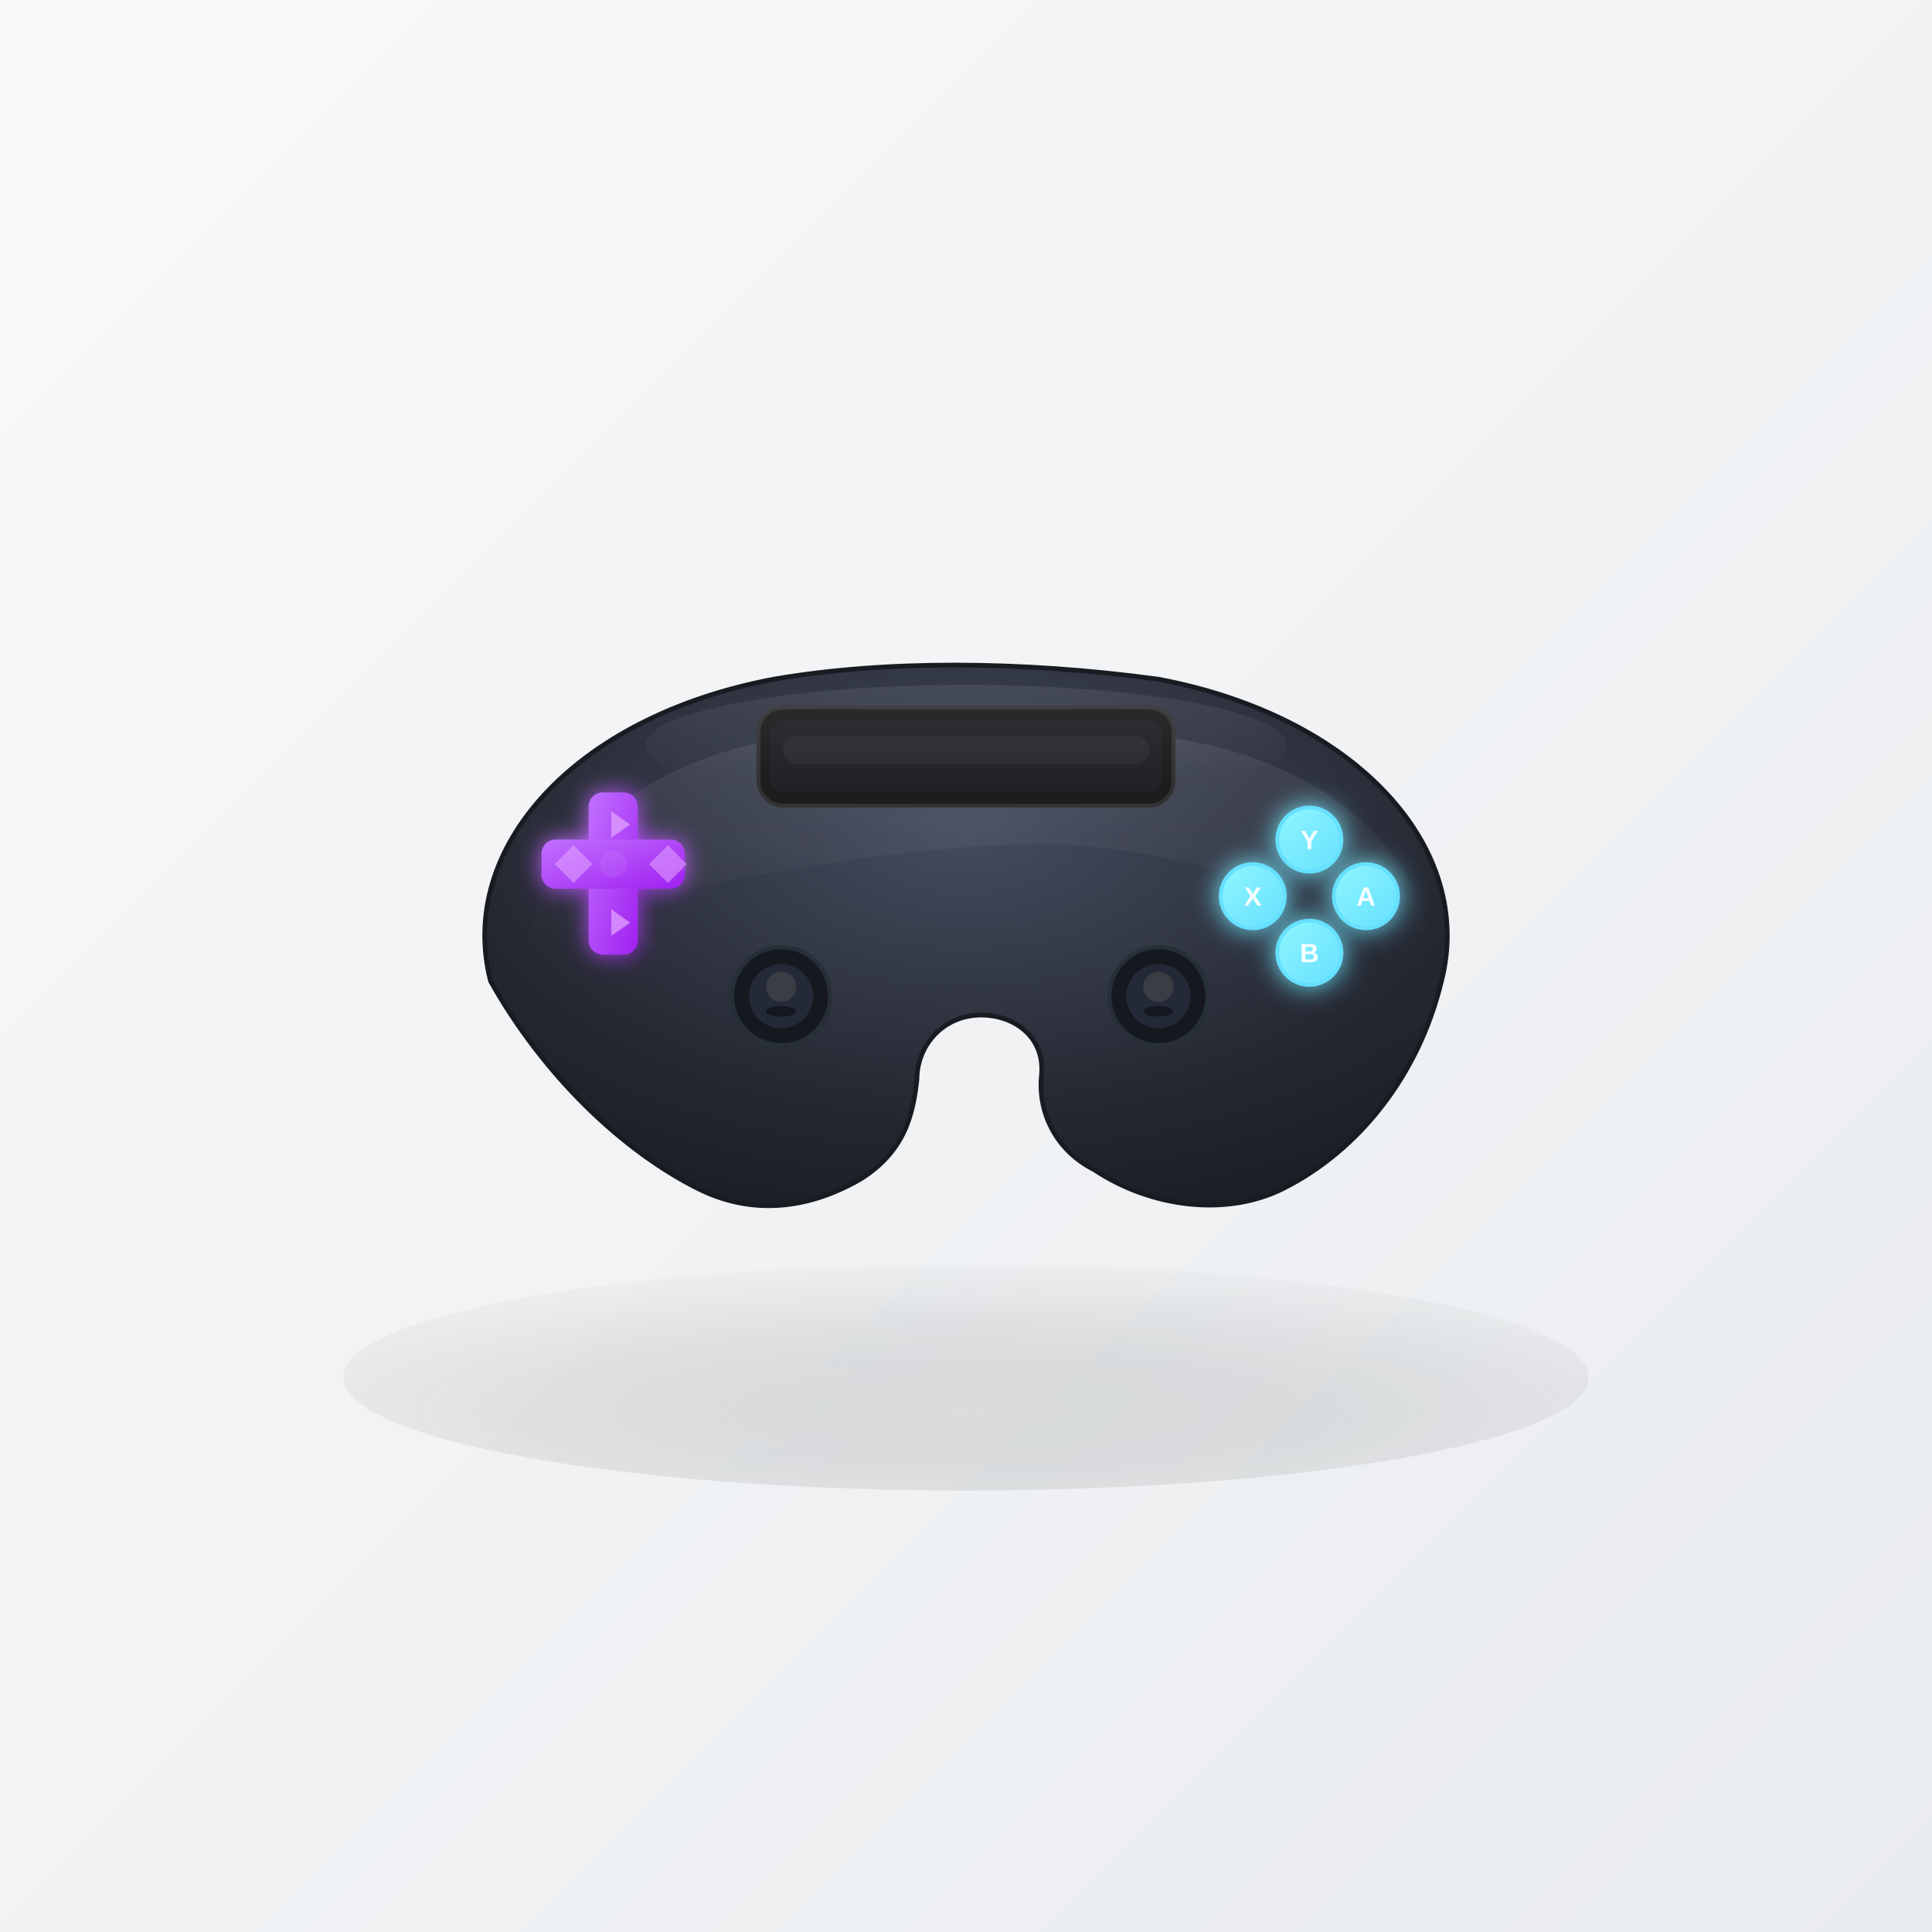
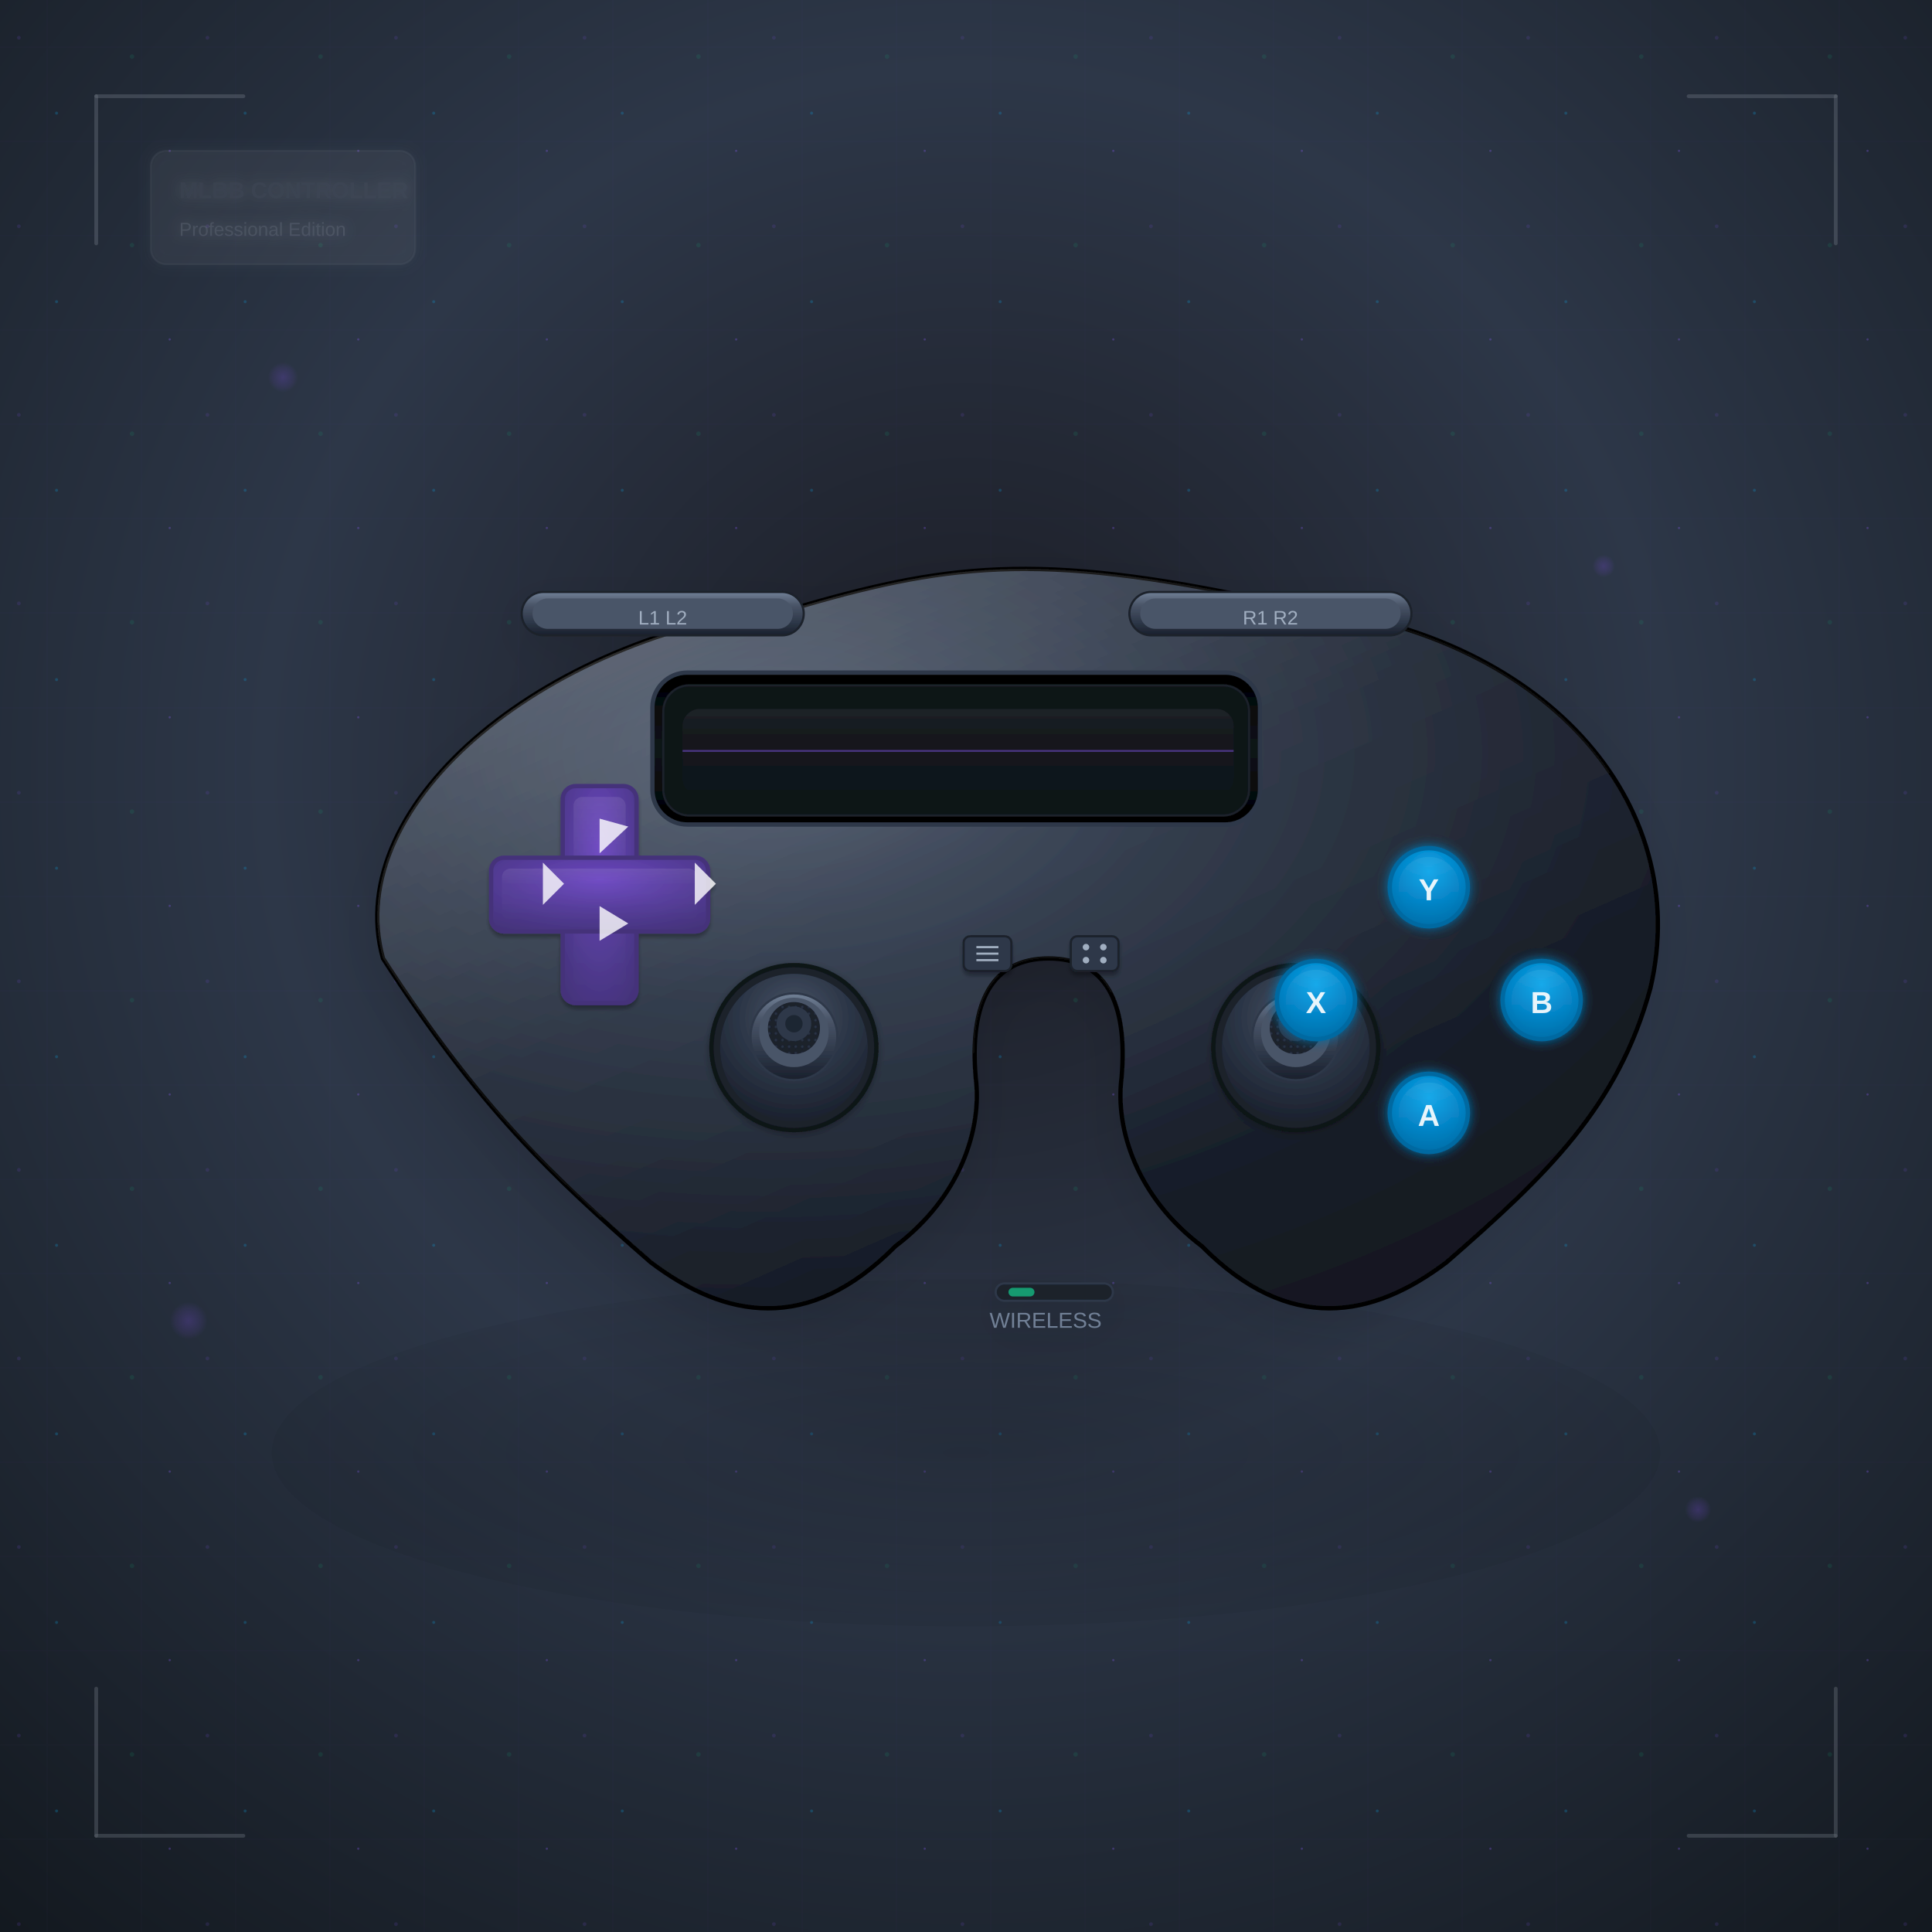
<svg xmlns="http://www.w3.org/2000/svg" width="1024" height="1024" viewBox="0 0 1024 1024">
  <defs>
-     <linearGradient id="bg" x1="0" y1="0" x2="1" y2="1">
-       <stop offset="0%" stop-color="#F8F9FA" />
-       <stop offset="100%" stop-color="#E9ECEF" />
+     <radialGradient id="animated-bg" cx="0.5" cy="0.4" r="1.2">
+       <stop offset="0%" stop-color="#1A1B23">
+         <animate attributeName="stop-color" values="#1A1B23;#2D1B69;#1A1B23" dur="8s" repeatCount="indefinite" />
+       </stop>
+       <stop offset="30%" stop-color="#2D3748">
+         <animate attributeName="stop-color" values="#2D3748;#4A5568;#2D3748" dur="6s" repeatCount="indefinite" />
+       </stop>
+       <stop offset="70%" stop-color="#0F1419">
+         <animate attributeName="stop-color" values="#0F1419;#1A202C;#0F1419" dur="10s" repeatCount="indefinite" />
+       </stop>
+       <stop offset="100%" stop-color="#000000" />
+     </radialGradient>
+     <pattern id="particles" patternUnits="userSpaceOnUse" width="100" height="100">
+       <circle cx="10" cy="20" r="1" fill="rgba(107, 70, 193, 0.3)">
+         <animate attributeName="cy" values="20;80;20" dur="4s" repeatCount="indefinite" />
+         <animate attributeName="opacity" values="0.3;0.8;0.3" dur="4s" repeatCount="indefinite" />
+       </circle>
+       <circle cx="30" cy="60" r="0.8" fill="rgba(14, 165, 233, 0.4)">
+         <animate attributeName="cy" values="60;10;60" dur="3s" repeatCount="indefinite" />
+         <animate attributeName="opacity" values="0.4;0.9;0.4" dur="3s" repeatCount="indefinite" />
+       </circle>
+       <circle cx="70" cy="30" r="1.2" fill="rgba(16, 185, 129, 0.2)">
+         <animate attributeName="cy" values="30;90;30" dur="5s" repeatCount="indefinite" />
+         <animate attributeName="opacity" values="0.2;0.7;0.2" dur="5s" repeatCount="indefinite" />
+       </circle>
+       <circle cx="90" cy="80" r="0.6" fill="rgba(139, 92, 246, 0.5)">
+         <animate attributeName="cy" values="80;20;80" dur="3.5s" repeatCount="indefinite" />
+         <animate attributeName="opacity" values="0.5;1;0.5" dur="3.5s" repeatCount="indefinite" />
+       </circle>
+     </pattern>
+     <pattern id="energy-grid" patternUnits="userSpaceOnUse" width="50" height="50">
+       <path d="M0,25 L50,25 M25,0 L25,50" stroke="rgba(107, 70, 193, 0.1)" stroke-width="0.5">
+         <animate attributeName="stroke-opacity" values="0.1;0.6;0.1" dur="2s" repeatCount="indefinite" />
+       </path>
+     </pattern>
+     <radialGradient id="realistic-body" cx="0.3" cy="0.25" r="1.1">
+       <stop offset="0%" stop-color="#4A5568">
+         <animate attributeName="stop-color" values="#4A5568;#5A6578;#4A5568" dur="4s" repeatCount="indefinite" />
+       </stop>
+       <stop offset="30%" stop-color="#2D3748" />
+       <stop offset="60%" stop-color="#1A202C" />
+       <stop offset="100%" stop-color="#0F1419" />
+     </radialGradient>
+     <linearGradient id="natural-lighting" x1="0" y1="0" x2="0.6" y2="0.8">
+       <stop offset="0%" stop-color="rgba(255,255,255,0.4)">
+         <animate attributeName="stop-opacity" values="0.4;0.7;0.4" dur="3s" repeatCount="indefinite" />
+       </stop>
+       <stop offset="25%" stop-color="rgba(255,255,255,0.2)" />
+       <stop offset="60%" stop-color="rgba(255,255,255,0.05)" />
+       <stop offset="100%" stop-color="rgba(0,0,0,0.1)" />
    </linearGradient>
-     <radialGradient id="floor-shadow" cx="0.5" cy="0.65" r="0.7">
-       <stop offset="0%" stop-color="#999" stop-opacity="0.24" />
-       <stop offset="60%" stop-color="#333" stop-opacity="0.08" />
-       <stop offset="100%" stop-color="#000" stop-opacity="0" />
-     </radialGradient>
-     <filter id="glow-purple" x="-60%" y="-60%" width="220%" height="220%">
-       <feGaussianBlur stdDeviation="6" result="coloredBlur" />
+     <radialGradient id="dpad-material" cx="0.5" cy="0.3" r="0.8">
+       <stop offset="0%" stop-color="#6B46C1">
+         <animate attributeName="stop-color" values="#6B46C1;#8B5CF6;#6B46C1" dur="2s" repeatCount="indefinite" />
+       </stop>
+       <stop offset="50%" stop-color="#553C9A" />
+       <stop offset="100%" stop-color="#44337A" />
+     </radialGradient>
+     <radialGradient id="button-material" cx="0.5" cy="0.3" r="0.8">
+       <stop offset="0%" stop-color="#0EA5E9">
+         <animate attributeName="stop-color" values="#0EA5E9;#38BDF8;#0EA5E9" dur="1.5s" repeatCount="indefinite" />
+       </stop>
+       <stop offset="50%" stop-color="#0284C7" />
+       <stop offset="100%" stop-color="#0369A1" />
+     </radialGradient>
+     <radialGradient id="energy-orb" cx="0.5" cy="0.5" r="0.5">
+       <stop offset="0%" stop-color="rgba(107, 70, 193, 0.8)" />
+       <stop offset="70%" stop-color="rgba(107, 70, 193, 0.3)" />
+       <stop offset="100%" stop-color="rgba(107, 70, 193, 0)" />
+     </radialGradient>
+     <filter id="realistic-shadow" x="-50%" y="-30%" width="200%" height="200%">
+       <feDropShadow dx="0" dy="29" stdDeviation="40" flood-color="#000000" flood-opacity="0.4" />
+       <feDropShadow dx="0" dy="14" stdDeviation="23" flood-color="#000000" flood-opacity="0.2" />
+       <feDropShadow dx="0" dy="7" stdDeviation="12" flood-color="#000000" flood-opacity="0.1" />
+     </filter>
+     <filter id="button-depth" x="-30%" y="-30%" width="160%" height="160%">
+       <feDropShadow dx="0" dy="5" stdDeviation="4" flood-color="#000000" flood-opacity="0.6" />
+       <feDropShadow dx="0" dy="2" stdDeviation="1" flood-color="#000000" flood-opacity="0.3" />
+     </filter>
+     <filter id="stick-shadow" x="-40%" y="-40%" width="180%" height="180%">
+       <feDropShadow dx="0" dy="4" stdDeviation="5" flood-color="#000000" flood-opacity="0.5" />
+       <feDropShadow dx="0" dy="1" stdDeviation="2" flood-color="#000000" flood-opacity="0.3" />
+     </filter>
+     <filter id="glow" x="-50%" y="-50%" width="200%" height="200%">
+       <feGaussianBlur stdDeviation="3" result="coloredBlur" />
      <feMerge>
        <feMergeNode in="coloredBlur" />
        <feMergeNode in="SourceGraphic" />
      </feMerge>
    </filter>
-     <filter id="glow-cyan" x="-60%" y="-60%" width="220%" height="220%">
-       <feGaussianBlur stdDeviation="7" result="coloredBlur" />
-       <feMerge>
-         <feMergeNode in="coloredBlur" />
-         <feMergeNode in="SourceGraphic" />
-       </feMerge>
-     </filter>
-     <linearGradient id="dpad-grad" x1="0" y1="0" x2="1" y2="1">
-       <stop offset="0%" stop-color="#C171FF" />
-       <stop offset="100%" stop-color="#A020F0" />
+     <radialGradient id="realistic-floor-shadow" cx="0.5" cy="0.5" r="0.8">
+       <stop offset="0%" stop-color="rgba(0,0,0,0.3)" />
+       <stop offset="40%" stop-color="rgba(0,0,0,0.15)" />
+       <stop offset="70%" stop-color="rgba(0,0,0,0.05)" />
+       <stop offset="100%" stop-color="rgba(0,0,0,0)" />
+     </radialGradient>
+     <radialGradient id="stick-texture" cx="0.5" cy="0.3" r="0.9">
+       <stop offset="0%" stop-color="#4A5568" />
+       <stop offset="40%" stop-color="#2D3748" />
+       <stop offset="80%" stop-color="#1A202C" />
+       <stop offset="100%" stop-color="#0F1419" />
+     </radialGradient>
+     <pattern id="rubber-pattern" patternUnits="userSpaceOnUse" width="3.5" height="3.5">
+       <rect width="3.5" height="3.5" fill="#1A202C" />
+       <circle cx="1.75" cy="1.75" r="0.7" fill="#2D3748" opacity="0.8" />
+     </pattern>
+     <linearGradient id="metal-trigger" x1="0" y1="0" x2="0" y2="1">
+       <stop offset="0%" stop-color="#718096" />
+       <stop offset="30%" stop-color="#4A5568" />
+       <stop offset="70%" stop-color="#2D3748" />
+       <stop offset="100%" stop-color="#1A202C" />
    </linearGradient>
-     <linearGradient id="btn-grad" x1="0" y1="0" x2="1" y2="1">
-       <stop offset="0%" stop-color="#8FF6FF" />
-       <stop offset="100%" stop-color="#66E0FF" />
+     <linearGradient id="screen-material" x1="0" y1="0" x2="0" y2="1">
+       <stop offset="0%" stop-color="#000000" />
+       <stop offset="50%" stop-color="#0F1419" />
+       <stop offset="100%" stop-color="#000000" />
    </linearGradient>
-     <radialGradient id="body-grad" cx="0.5" cy="0.3" r="0.95">
-       <stop offset="0%" stop-color="#454C5E" />
-       <stop offset="55%" stop-color="#252832" />
-       <stop offset="100%" stop-color="#13151A" />
-     </radialGradient>
-     <linearGradient id="light" x1="0" y1="0" x2="0" y2="1">
-       <stop offset="0%" stop-color="rgba(255,255,255,0.27)" />
-       <stop offset="80%" stop-color="rgba(255,255,255,0)" />
+     <linearGradient id="plastic-highlight" x1="0" y1="0" x2="0" y2="1">
+       <stop offset="0%" stop-color="rgba(255,255,255,0.3)" />
+       <stop offset="30%" stop-color="rgba(255,255,255,0.1)" />
+       <stop offset="100%" stop-color="rgba(255,255,255,0)" />
    </linearGradient>
  </defs>
-   <rect width="1024" height="1024" fill="url(#bg)" />
-   <ellipse cx="512" cy="730" rx="330" ry="60" fill="url(#floor-shadow)" />
-   <path d="     M260,520     C242,450 304,380 410,360     C468,350 540,350 614,360     C720,380 782,450 764,520     C752,570 720,610 680,630     C650,645 610,640 580,620     C560,610 550,590 552,570     C554,550 538,538 520,538     C500,538 486,554 486,572     C484,590 480,610 456,625     C430,640 400,645 370,630     C330,610 288,570 260,520     Z" fill="url(#body-grad)" stroke="#181B21" stroke-width="2.5" />
-   <path d="     M285,520     C265,470 330,400 425,390     C470,380 550,380 610,390     C715,400 770,470 755,525     Q700,465 590,450     Q520,440 370,470     Q330,485 285,520     Z" fill="url(#light)" opacity="0.32" />
-   <rect x="402" y="375" width="220" height="52" rx="13" fill="#1D1D1D" stroke="#333" stroke-width="2" />
-   <rect x="408" y="382" width="208" height="38" rx="8" fill="#22242B" opacity="0.7" />
-   <rect x="415" y="390" width="194" height="15" rx="7" fill="#fff" opacity="0.04" />
-   <g>
-     <circle cx="414" cy="528" r="26" fill="#15191F" stroke="#262F38" stroke-width="2.2" />
-     <circle cx="414" cy="528" r="17" fill="#232937" />
-     <circle cx="414" cy="523" r="8" fill="#393D44" />
-     <ellipse cx="414" cy="536" rx="8" ry="2.8" fill="#090B11" opacity="0.6" />
+   <rect width="1024" height="1024" fill="url(#animated-bg)" />
+   <rect width="1024" height="1024" fill="url(#particles)" opacity="0.6" />
+   <rect width="1024" height="1024" fill="url(#energy-grid)" opacity="0.3" />
+   <g id="floating-orbs" opacity="0.4">
+     <circle cx="150" cy="200" r="8" fill="url(#energy-orb)">
+       <animateTransform attributeName="transform" type="translate" values="0,0; 30,-20; 0,0" dur="6s" repeatCount="indefinite" />
+       <animate attributeName="opacity" values="0.4;0.8;0.4" dur="6s" repeatCount="indefinite" />
+     </circle>
+     <circle cx="850" cy="300" r="6" fill="url(#energy-orb)">
+       <animateTransform attributeName="transform" type="translate" values="0,0; -25,15; 0,0" dur="4s" repeatCount="indefinite" />
+       <animate attributeName="opacity" values="0.3;0.7;0.3" dur="4s" repeatCount="indefinite" />
+     </circle>
+     <circle cx="100" cy="700" r="10" fill="url(#energy-orb)">
+       <animateTransform attributeName="transform" type="translate" values="0,0; 40,-30; 0,0" dur="8s" repeatCount="indefinite" />
+       <animate attributeName="opacity" values="0.2;0.9;0.2" dur="8s" repeatCount="indefinite" />
+     </circle>
+     <circle cx="900" cy="800" r="7" fill="url(#energy-orb)">
+       <animateTransform attributeName="transform" type="translate" values="0,0; -35,25; 0,0" dur="5s" repeatCount="indefinite" />
+       <animate attributeName="opacity" values="0.5;1;0.5" dur="5s" repeatCount="indefinite" />
+     </circle>
  </g>
-   <g>
-     <circle cx="614" cy="528" r="26" fill="#15191F" stroke="#262F38" stroke-width="2.2" />
-     <circle cx="614" cy="528" r="17" fill="#232937" />
-     <circle cx="614" cy="523" r="8" fill="#393D44" />
-     <ellipse cx="614" cy="536" rx="8" ry="2.8" fill="#090B11" opacity="0.6" />
+   <ellipse cx="512" cy="770" rx="368" ry="92" fill="url(#realistic-floor-shadow)" opacity="0.6">
+     <animate attributeName="opacity" values="0.6;0.8;0.6" dur="4s" repeatCount="indefinite" />
+     <animateTransform attributeName="transform" type="scale" values="1;1.05;1" dur="4s" repeatCount="indefinite" />
+   </ellipse>
+   <g id="realistic-controller" filter="url(#realistic-shadow)">
+     <animateTransform attributeName="transform" type="translate" values="0,0; 0,-3; 0,0" dur="6s" repeatCount="indefinite" />
+     <g id="controller-body">
+       <path d="         M203,508         C180,425.75 291,333.75 425.75,321         C505.5,298 555.8,292.25 683,321         C818.75,333.75 897.75,425.75 874.75,523.75         C857.5,587 819.5,623 766.75,669         C727.5,698.75 683.25,707.25 637,660.5         C602.5,634.5 591,598.25 594.45,571.25         C597.9,531 585.75,508 555.8,508         C525.85,508 513.7,531 517.15,571.25         C520.6,598.25 509.1,634.5 474.6,660.5         C428.35,707.25 384.1,698.75 344.85,669         C292.1,623 254.1,587 203,508         Z" fill="url(#realistic-body)" stroke="#000000" stroke-width="2.3" />
+       <path d="         M203,508         C180,425.75 291,333.75 425.75,321         C505.5,298 555.8,292.25 683,321         C818.75,333.75 897.75,425.75 874.75,523.75         C857.5,587 819.5,623 766.75,669         C727.5,698.75 683.25,707.25 637,660.5         C602.5,634.5 591,598.25 594.45,571.25         C597.9,531 585.75,508 555.8,508         C525.85,508 513.7,531 517.15,571.25         C520.6,598.25 509.1,634.5 474.6,660.5         C428.35,707.25 384.1,698.75 344.85,669         C292.1,623 254.1,587 203,508         Z" fill="url(#natural-lighting)" opacity="0.7" />
+     </g>
+     <g id="center-touchpad">
+       <rect x="345.8" y="356.5" width="322" height="80.5" rx="18.4" fill="url(#screen-material)" stroke="#2D3748" stroke-width="2.3" />
+       <rect x="351.55" y="363.25" width="310.5" height="69" rx="13.8" fill="#0F1419" stroke="#1A202C" stroke-width="1.15" />
+       <rect x="361.75" y="375.75" width="292.1" height="46" rx="9.2" fill="url(#plastic-highlight)" opacity="0.2" />
+       <line x1="361.75" y1="398" x2="653.85" y2="398" stroke="rgba(107, 70, 193, 0.6)" stroke-width="1">
+         <animate attributeName="y1" values="375.75;421.75;375.75" dur="2s" repeatCount="indefinite" />
+         <animate attributeName="y2" values="375.75;421.75;375.75" dur="2s" repeatCount="indefinite" />
+         <animate attributeName="opacity" values="0;0.8;0" dur="2s" repeatCount="indefinite" />
+       </line>
+     </g>
+     <g id="realistic-sticks">
+       <g filter="url(#stick-shadow)">
+         <animateTransform attributeName="transform" type="rotate" values="0 420.8 555.25; 360 420.8 555.25" dur="20s" repeatCount="indefinite" />
+         <circle cx="420.8" cy="555.25" r="43.7" fill="#1A202C" stroke="#0F1419" stroke-width="2.3" />
+         <circle cx="420.8" cy="555.25" r="39.1" fill="url(#stick-texture)" />
+         <circle cx="420.8" cy="549.5" r="23" fill="url(#metal-trigger)" stroke="#2D3748" stroke-width="1.15" />
+         <circle cx="420.8" cy="547.2" r="18.4" fill="#4A5568" />
+         <circle cx="420.8" cy="544.9" r="13.8" fill="url(#rubber-pattern)" />
+         <circle cx="420.8" cy="542.6" r="9.2" fill="#2D3748" />
+         <circle cx="420.8" cy="542.6" r="4.6" fill="#1A202C" opacity="0.8" />
+       </g>
+       <g filter="url(#stick-shadow)">
+         <animateTransform attributeName="transform" type="rotate" values="360 686.8 555.25; 0 686.8 555.25" dur="25s" repeatCount="indefinite" />
+         <circle cx="686.8" cy="555.25" r="43.7" fill="#1A202C" stroke="#0F1419" stroke-width="2.3" />
+         <circle cx="686.8" cy="555.25" r="39.1" fill="url(#stick-texture)" />
+         <circle cx="686.8" cy="549.5" r="23" fill="url(#metal-trigger)" stroke="#2D3748" stroke-width="1.15" />
+         <circle cx="686.8" cy="547.2" r="18.4" fill="#4A5568" />
+         <circle cx="686.8" cy="544.9" r="13.8" fill="url(#rubber-pattern)" />
+         <circle cx="686.8" cy="542.6" r="9.2" fill="#2D3748" />
+         <circle cx="686.8" cy="542.6" r="4.6" fill="#1A202C" opacity="0.8" />
+       </g>
+     </g>
+     <g id="shoulder-triggers">
+       <rect x="276.5" y="313.75" width="149.5" height="23" rx="11.5" fill="url(#metal-trigger)" stroke="#1A202C" stroke-width="1.15" />
+       <rect x="282.25" y="317.2" width="138" height="16.1" rx="8.05" fill="#4A5568" />
+       <text x="351.25" y="331" text-anchor="middle" fill="#A0AEC0" font-family="Arial" font-size="10.35">L1  L2</text>
+       <rect x="598.6" y="313.75" width="149.5" height="23" rx="11.5" fill="url(#metal-trigger)" stroke="#1A202C" stroke-width="1.15" />
+       <rect x="604.35" y="317.2" width="138" height="16.1" rx="8.05" fill="#4A5568" />
+       <text x="673.35" y="331" text-anchor="middle" fill="#A0AEC0" font-family="Arial" font-size="10.35">R1  R2</text>
+     </g>
+     <g id="realistic-buttons">
+       <g id="realistic-dpad" filter="url(#button-depth)">
+         <animateTransform attributeName="transform" type="scale" values="1;1.05;1" dur="3s" repeatCount="indefinite" />
+         <rect x="298.25" y="416.65" width="39.1" height="115" rx="6.9" fill="url(#dpad-material)" stroke="#44337A" stroke-width="2.3" />
+         <rect x="304" y="422.4" width="27.6" height="103.5" rx="4.6" fill="url(#plastic-highlight)" opacity="0.3" />
+         <rect x="260.3" y="454.6" width="115" height="39.1" rx="6.9" fill="url(#dpad-material)" stroke="#44337A" stroke-width="2.3" />
+         <rect x="266.05" y="460.35" width="103.5" height="27.6" rx="4.6" fill="url(#plastic-highlight)" opacity="0.3" />
+         <polygon points="317.8,433.9 333,438.1 317.8,452.3" fill="rgba(255,255,255,0.8)">
+           <animate attributeName="fill-opacity" values="0.8;1;0.8" dur="2s" repeatCount="indefinite" />
+         </polygon>
+         <polygon points="317.8,498.65 333,489.45 317.8,480.25" fill="rgba(255,255,255,0.8)">
+           <animate attributeName="fill-opacity" values="0.8;1;0.8" dur="2s" repeatCount="indefinite" begin="0.5s" />
+         </polygon>
+         <polygon points="287.75,457.2 298.95,468.4 287.75,479.6" fill="rgba(255,255,255,0.8)">
+           <animate attributeName="fill-opacity" values="0.8;1;0.8" dur="2s" repeatCount="indefinite" begin="1s" />
+         </polygon>
+         <polygon points="368.25,457.2 379.45,468.4 368.25,479.6" fill="rgba(255,255,255,0.8)">
+           <animate attributeName="fill-opacity" values="0.8;1;0.8" dur="2s" repeatCount="indefinite" begin="1.5s" />
+         </polygon>
+       </g>
+       <g id="action-buttons" filter="url(#glow)">
+         <g>
+           <animateTransform attributeName="transform" type="scale" values="1;1.1;1" dur="4s" repeatCount="indefinite" />
+           <circle cx="757.3" cy="470.25" r="20.7" fill="url(#button-material)" stroke="#0369A1" stroke-width="2.3" />
+           <circle cx="757.3" cy="470.25" r="16.1" fill="url(#plastic-highlight)" opacity="0.3" />
+           <text x="757.3" y="477.15" text-anchor="middle" fill="rgba(255,255,255,0.9)" font-family="Arial" font-size="16.1" font-weight="bold">Y</text>
+         </g>
+         <g>
+           <animateTransform attributeName="transform" type="scale" values="1;1.1;1" dur="4s" repeatCount="indefinite" begin="1s" />
+           <circle cx="697.5" cy="530.05" r="20.7" fill="url(#button-material)" stroke="#0369A1" stroke-width="2.3" />
+           <circle cx="697.5" cy="530.05" r="16.1" fill="url(#plastic-highlight)" opacity="0.3" />
+           <text x="697.5" y="536.95" text-anchor="middle" fill="rgba(255,255,255,0.9)" font-family="Arial" font-size="16.1" font-weight="bold">X</text>
+         </g>
+         <g>
+           <animateTransform attributeName="transform" type="scale" values="1;1.1;1" dur="4s" repeatCount="indefinite" begin="2s" />
+           <circle cx="757.3" cy="589.85" r="20.7" fill="url(#button-material)" stroke="#0369A1" stroke-width="2.3" />
+           <circle cx="757.3" cy="589.85" r="16.1" fill="url(#plastic-highlight)" opacity="0.3" />
+           <text x="757.3" y="596.75" text-anchor="middle" fill="rgba(255,255,255,0.9)" font-family="Arial" font-size="16.1" font-weight="bold">A</text>
+         </g>
+         <g>
+           <animateTransform attributeName="transform" type="scale" values="1;1.1;1" dur="4s" repeatCount="indefinite" begin="3s" />
+           <circle cx="817.1" cy="530.05" r="20.7" fill="url(#button-material)" stroke="#0369A1" stroke-width="2.3" />
+           <circle cx="817.1" cy="530.05" r="16.1" fill="url(#plastic-highlight)" opacity="0.3" />
+           <text x="817.1" y="536.95" text-anchor="middle" fill="rgba(255,255,255,0.9)" font-family="Arial" font-size="16.1" font-weight="bold">B</text>
+         </g>
+       </g>
+       <g id="system-controls" filter="url(#button-depth)">
+         <rect x="510.75" y="496.25" width="25.3" height="18.4" rx="3.45" fill="#2D3748" stroke="#1A202C" stroke-width="1.15" />
+         <line x1="517.5" y1="502" x2="529.2" y2="502" stroke="#A0AEC0" stroke-width="1.15" />
+         <line x1="517.5" y1="505.45" x2="529.2" y2="505.45" stroke="#A0AEC0" stroke-width="1.15" />
+         <line x1="517.5" y1="508.9" x2="529.2" y2="508.9" stroke="#A0AEC0" stroke-width="1.15" />
+         <rect x="567.55" y="496.25" width="25.3" height="18.4" rx="3.45" fill="#2D3748" stroke="#1A202C" stroke-width="1.15" />
+         <circle cx="575.6" cy="502" r="1.725" fill="#A0AEC0" />
+         <circle cx="584.8" cy="502" r="1.725" fill="#A0AEC0" />
+         <circle cx="575.6" cy="508.9" r="1.725" fill="#A0AEC0" />
+         <circle cx="584.8" cy="508.9" r="1.725" fill="#A0AEC0" />
+       </g>
+     </g>
+     <g id="connectivity-status">
+       <rect x="527.75" y="680.25" width="62.1" height="9.2" rx="4.6" fill="#1A202C" stroke="#2D3748" stroke-width="1.15" />
+       <rect x="534.5" y="682.55" width="13.8" height="4.6" rx="2.3" fill="#10B981" opacity="0.8">
+         <animate attributeName="opacity" values="0.8;1;0.8" dur="1.5s" repeatCount="indefinite" />
+       </rect>
+       <text x="555.8" y="703.75" text-anchor="middle" fill="#718096" font-family="Arial" font-size="11.5">WIRELESS
+         <animate attributeName="fill" values="#718096;#10B981;#718096" dur="3s" repeatCount="indefinite" />
+       </text>
+     </g>
  </g>
-   <g filter="url(#glow-purple)">
-     <rect x="312" y="420" width="26" height="86" rx="7.5" fill="url(#dpad-grad)" />
-     <rect x="287" y="445" width="76" height="26" rx="7.5" fill="url(#dpad-grad)" />
-     <circle cx="325" cy="458" r="7" fill="#fff" opacity="0.07" />
-     <polygon points="324,430 334,437 324,444" fill="#E3A5FF" opacity="0.72" />
-     <polygon points="324,496 334,489 324,482" fill="#E3A5FF" opacity="0.72" />
-     <polygon points="294,458 304,468 314,458 304,448" fill="#E3A5FF" opacity="0.55" />
-     <polygon points="364,458 354,468 344,458 354,448" fill="#E3A5FF" opacity="0.55" />
+   <g id="minimal-branding" opacity="0.6">
+     <rect x="50" y="50" width="80" height="2" rx="1" fill="#9CA3AF" opacity="0.4">
+       <animate attributeName="opacity" values="0.4;0.8;0.4" dur="5s" repeatCount="indefinite" />
+     </rect>
+     <rect x="50" y="50" width="2" height="80" rx="1" fill="#9CA3AF" opacity="0.4">
+       <animate attributeName="opacity" values="0.4;0.8;0.4" dur="5s" repeatCount="indefinite" />
+     </rect>
+     <rect x="894" y="50" width="80" height="2" rx="1" fill="#9CA3AF" opacity="0.4">
+       <animate attributeName="opacity" values="0.4;0.8;0.4" dur="5s" repeatCount="indefinite" begin="1.25s" />
+     </rect>
+     <rect x="972" y="50" width="2" height="80" rx="1" fill="#9CA3AF" opacity="0.4">
+       <animate attributeName="opacity" values="0.4;0.8;0.4" dur="5s" repeatCount="indefinite" begin="1.25s" />
+     </rect>
+     <rect x="50" y="972" width="80" height="2" rx="1" fill="#9CA3AF" opacity="0.4">
+       <animate attributeName="opacity" values="0.4;0.8;0.4" dur="5s" repeatCount="indefinite" begin="2.5s" />
+     </rect>
+     <rect x="50" y="894" width="2" height="80" rx="1" fill="#9CA3AF" opacity="0.4">
+       <animate attributeName="opacity" values="0.4;0.8;0.4" dur="5s" repeatCount="indefinite" begin="2.5s" />
+     </rect>
+     <rect x="894" y="972" width="80" height="2" rx="1" fill="#9CA3AF" opacity="0.4">
+       <animate attributeName="opacity" values="0.4;0.8;0.4" dur="5s" repeatCount="indefinite" begin="3.75s" />
+     </rect>
+     <rect x="972" y="894" width="2" height="80" rx="1" fill="#9CA3AF" opacity="0.4">
+       <animate attributeName="opacity" values="0.4;0.8;0.4" dur="5s" repeatCount="indefinite" begin="3.75s" />
+     </rect>
+     <g id="minimal-info" opacity="0.5" filter="url(#glow)">
+       <rect x="80" y="80" width="140" height="60" rx="8" fill="rgba(255,255,255,0.1)" stroke="rgba(156,163,175,0.3)" stroke-width="1">
+         <animate attributeName="stroke" values="rgba(156,163,175,0.3);rgba(107,70,193,0.6);rgba(156,163,175,0.3)" dur="4s" repeatCount="indefinite" />
+       </rect>
+       <text x="95" y="105" fill="#6B7280" font-family="Arial" font-size="12" font-weight="bold">MLBB CONTROLLER
+         <animate attributeName="fill" values="#6B7280;#8B5CF6;#6B7280" dur="4s" repeatCount="indefinite" />
+       </text>
+       <text x="95" y="125" fill="#9CA3AF" font-family="Arial" font-size="10">Professional Edition</text>
+     </g>
  </g>
-   <g>
-     <circle cx="694" cy="445" r="17" fill="url(#btn-grad)" filter="url(#glow-cyan)" stroke="#66E0FF" stroke-width="2" />
-     <circle cx="724" cy="475" r="17" fill="url(#btn-grad)" filter="url(#glow-cyan)" stroke="#66E0FF" stroke-width="2" />
-     <circle cx="694" cy="505" r="17" fill="url(#btn-grad)" filter="url(#glow-cyan)" stroke="#66E0FF" stroke-width="2" />
-     <circle cx="664" cy="475" r="17" fill="url(#btn-grad)" filter="url(#glow-cyan)" stroke="#66E0FF" stroke-width="2" />
-     <text x="694" y="450" font-family="Arial" font-size="14" fill="#fff" text-anchor="middle" opacity="0.93" font-weight="bold">Y</text>
-     <text x="724" y="480" font-family="Arial" font-size="14" fill="#fff" text-anchor="middle" opacity="0.93" font-weight="bold">A</text>
-     <text x="694" y="510" font-family="Arial" font-size="14" fill="#fff" text-anchor="middle" opacity="0.93" font-weight="bold">B</text>
-     <text x="664" y="480" font-family="Arial" font-size="14" fill="#fff" text-anchor="middle" opacity="0.93" font-weight="bold">X</text>
-   </g>
-   <ellipse cx="512" cy="395" rx="170" ry="32" fill="url(#light)" opacity="0.3" />
</svg>
